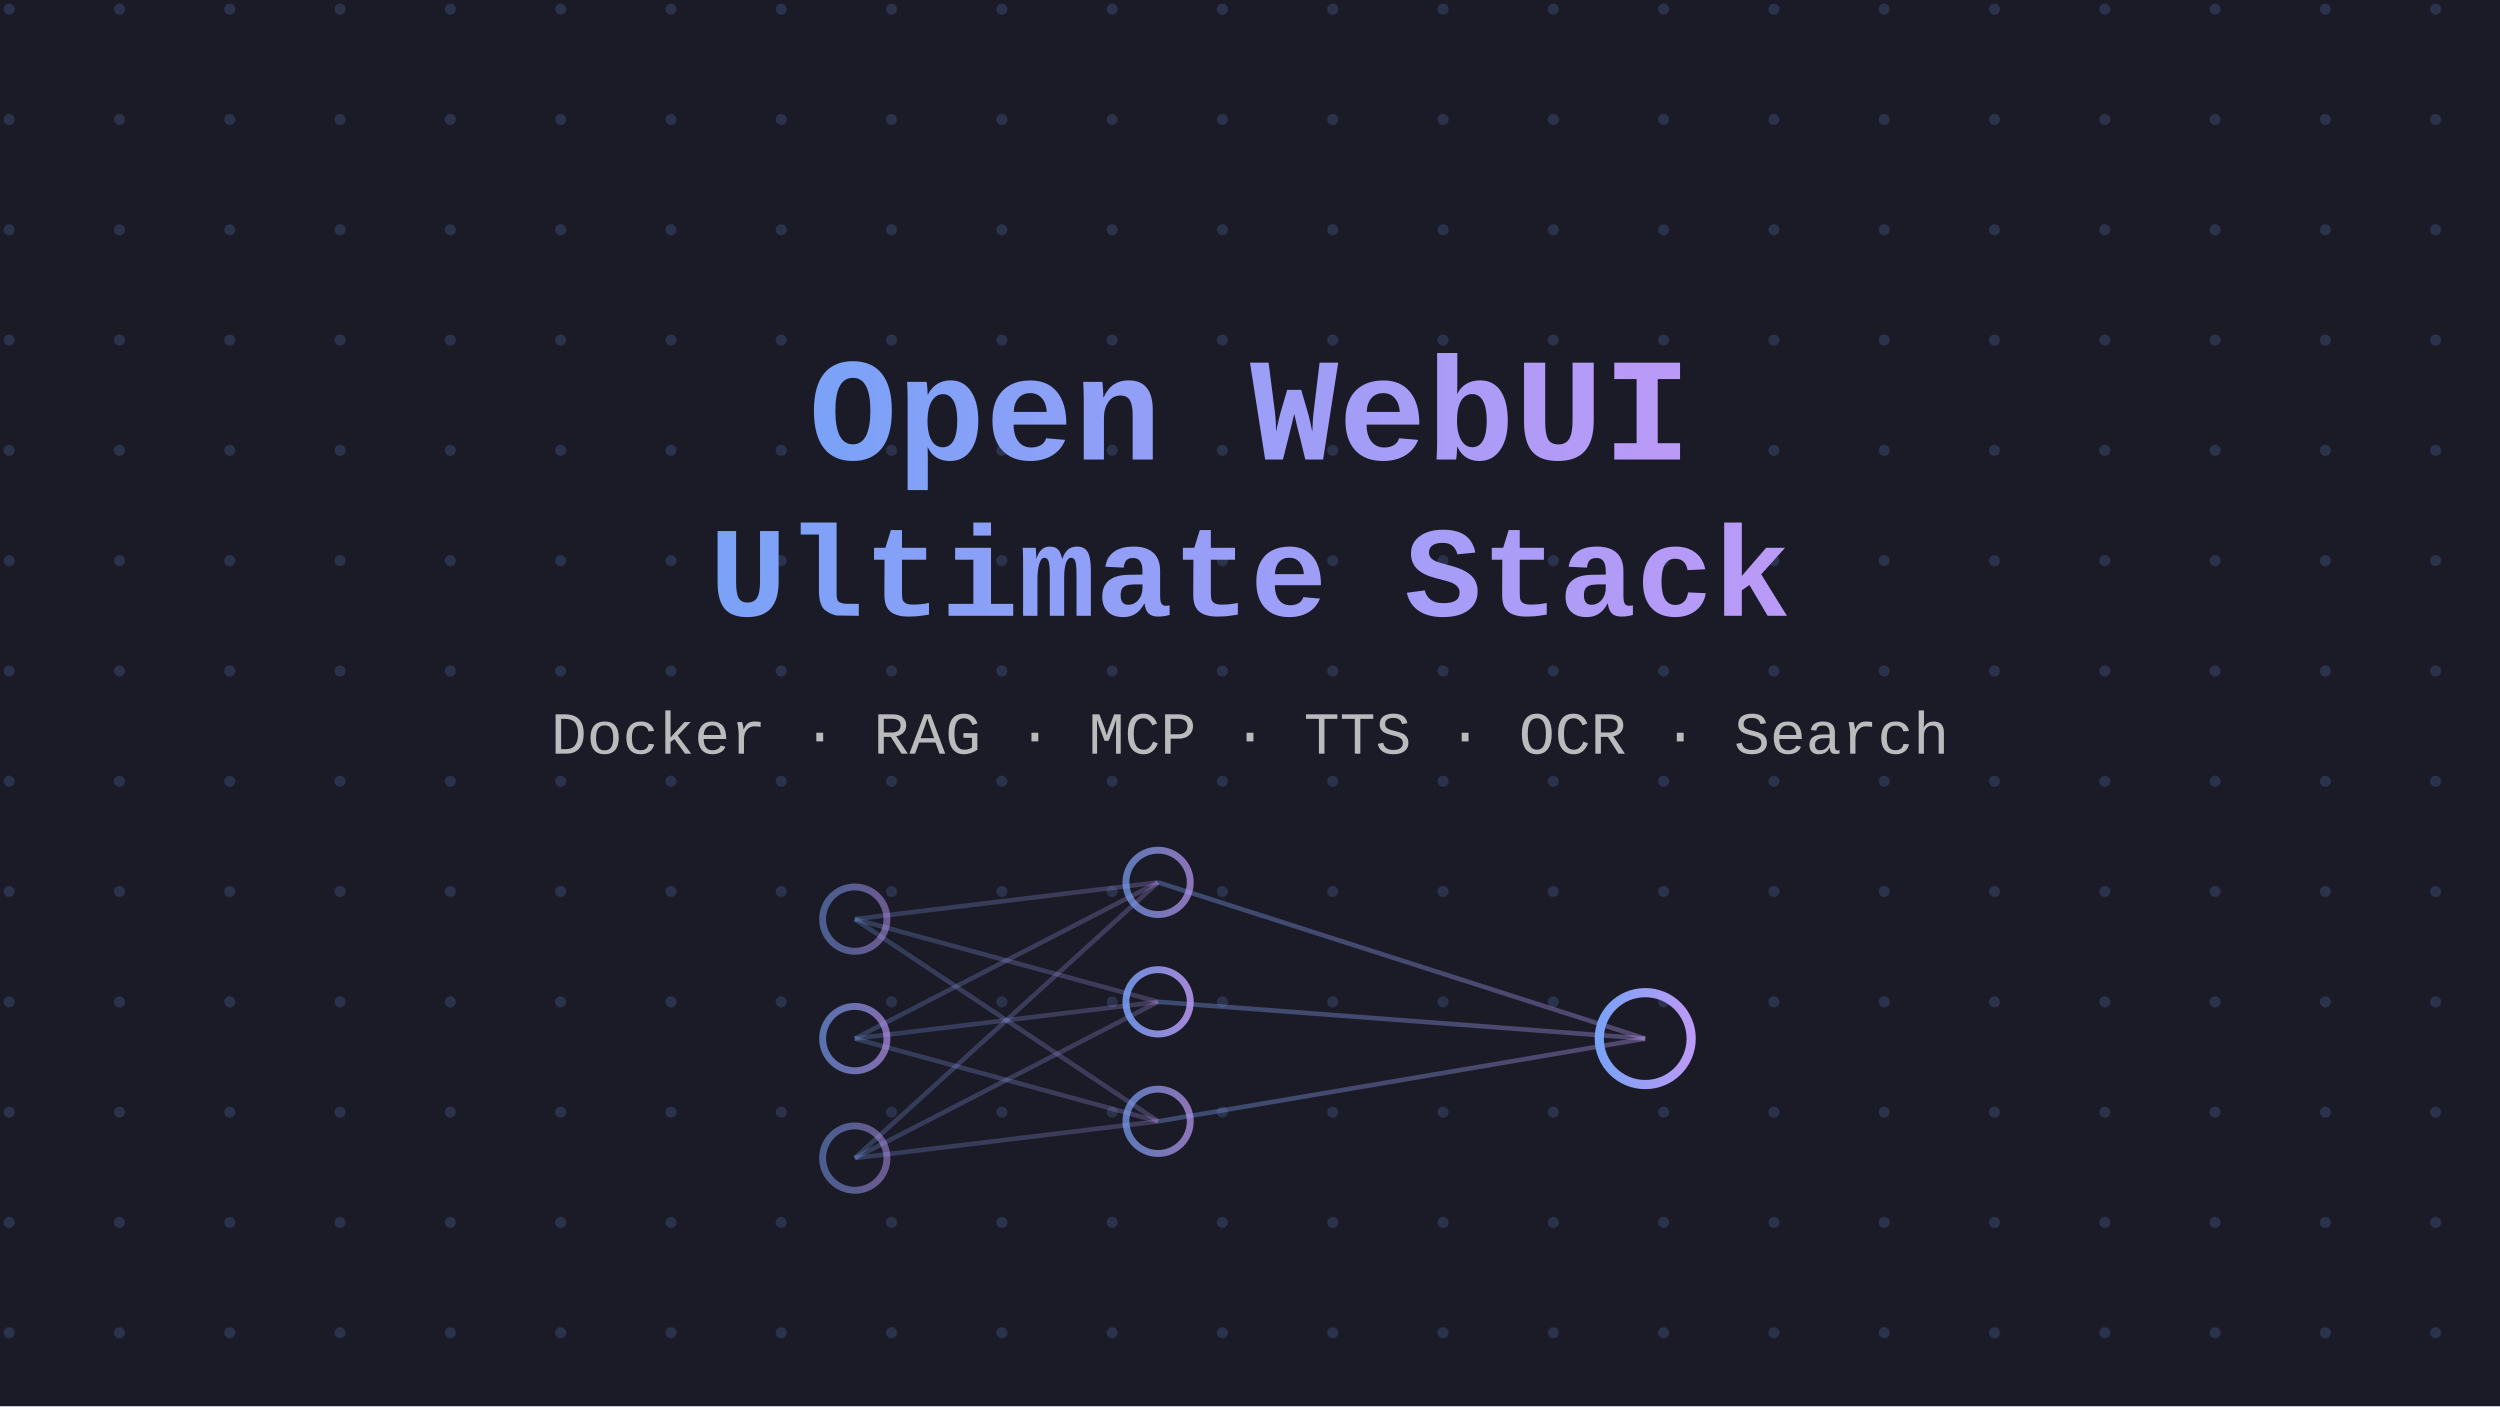
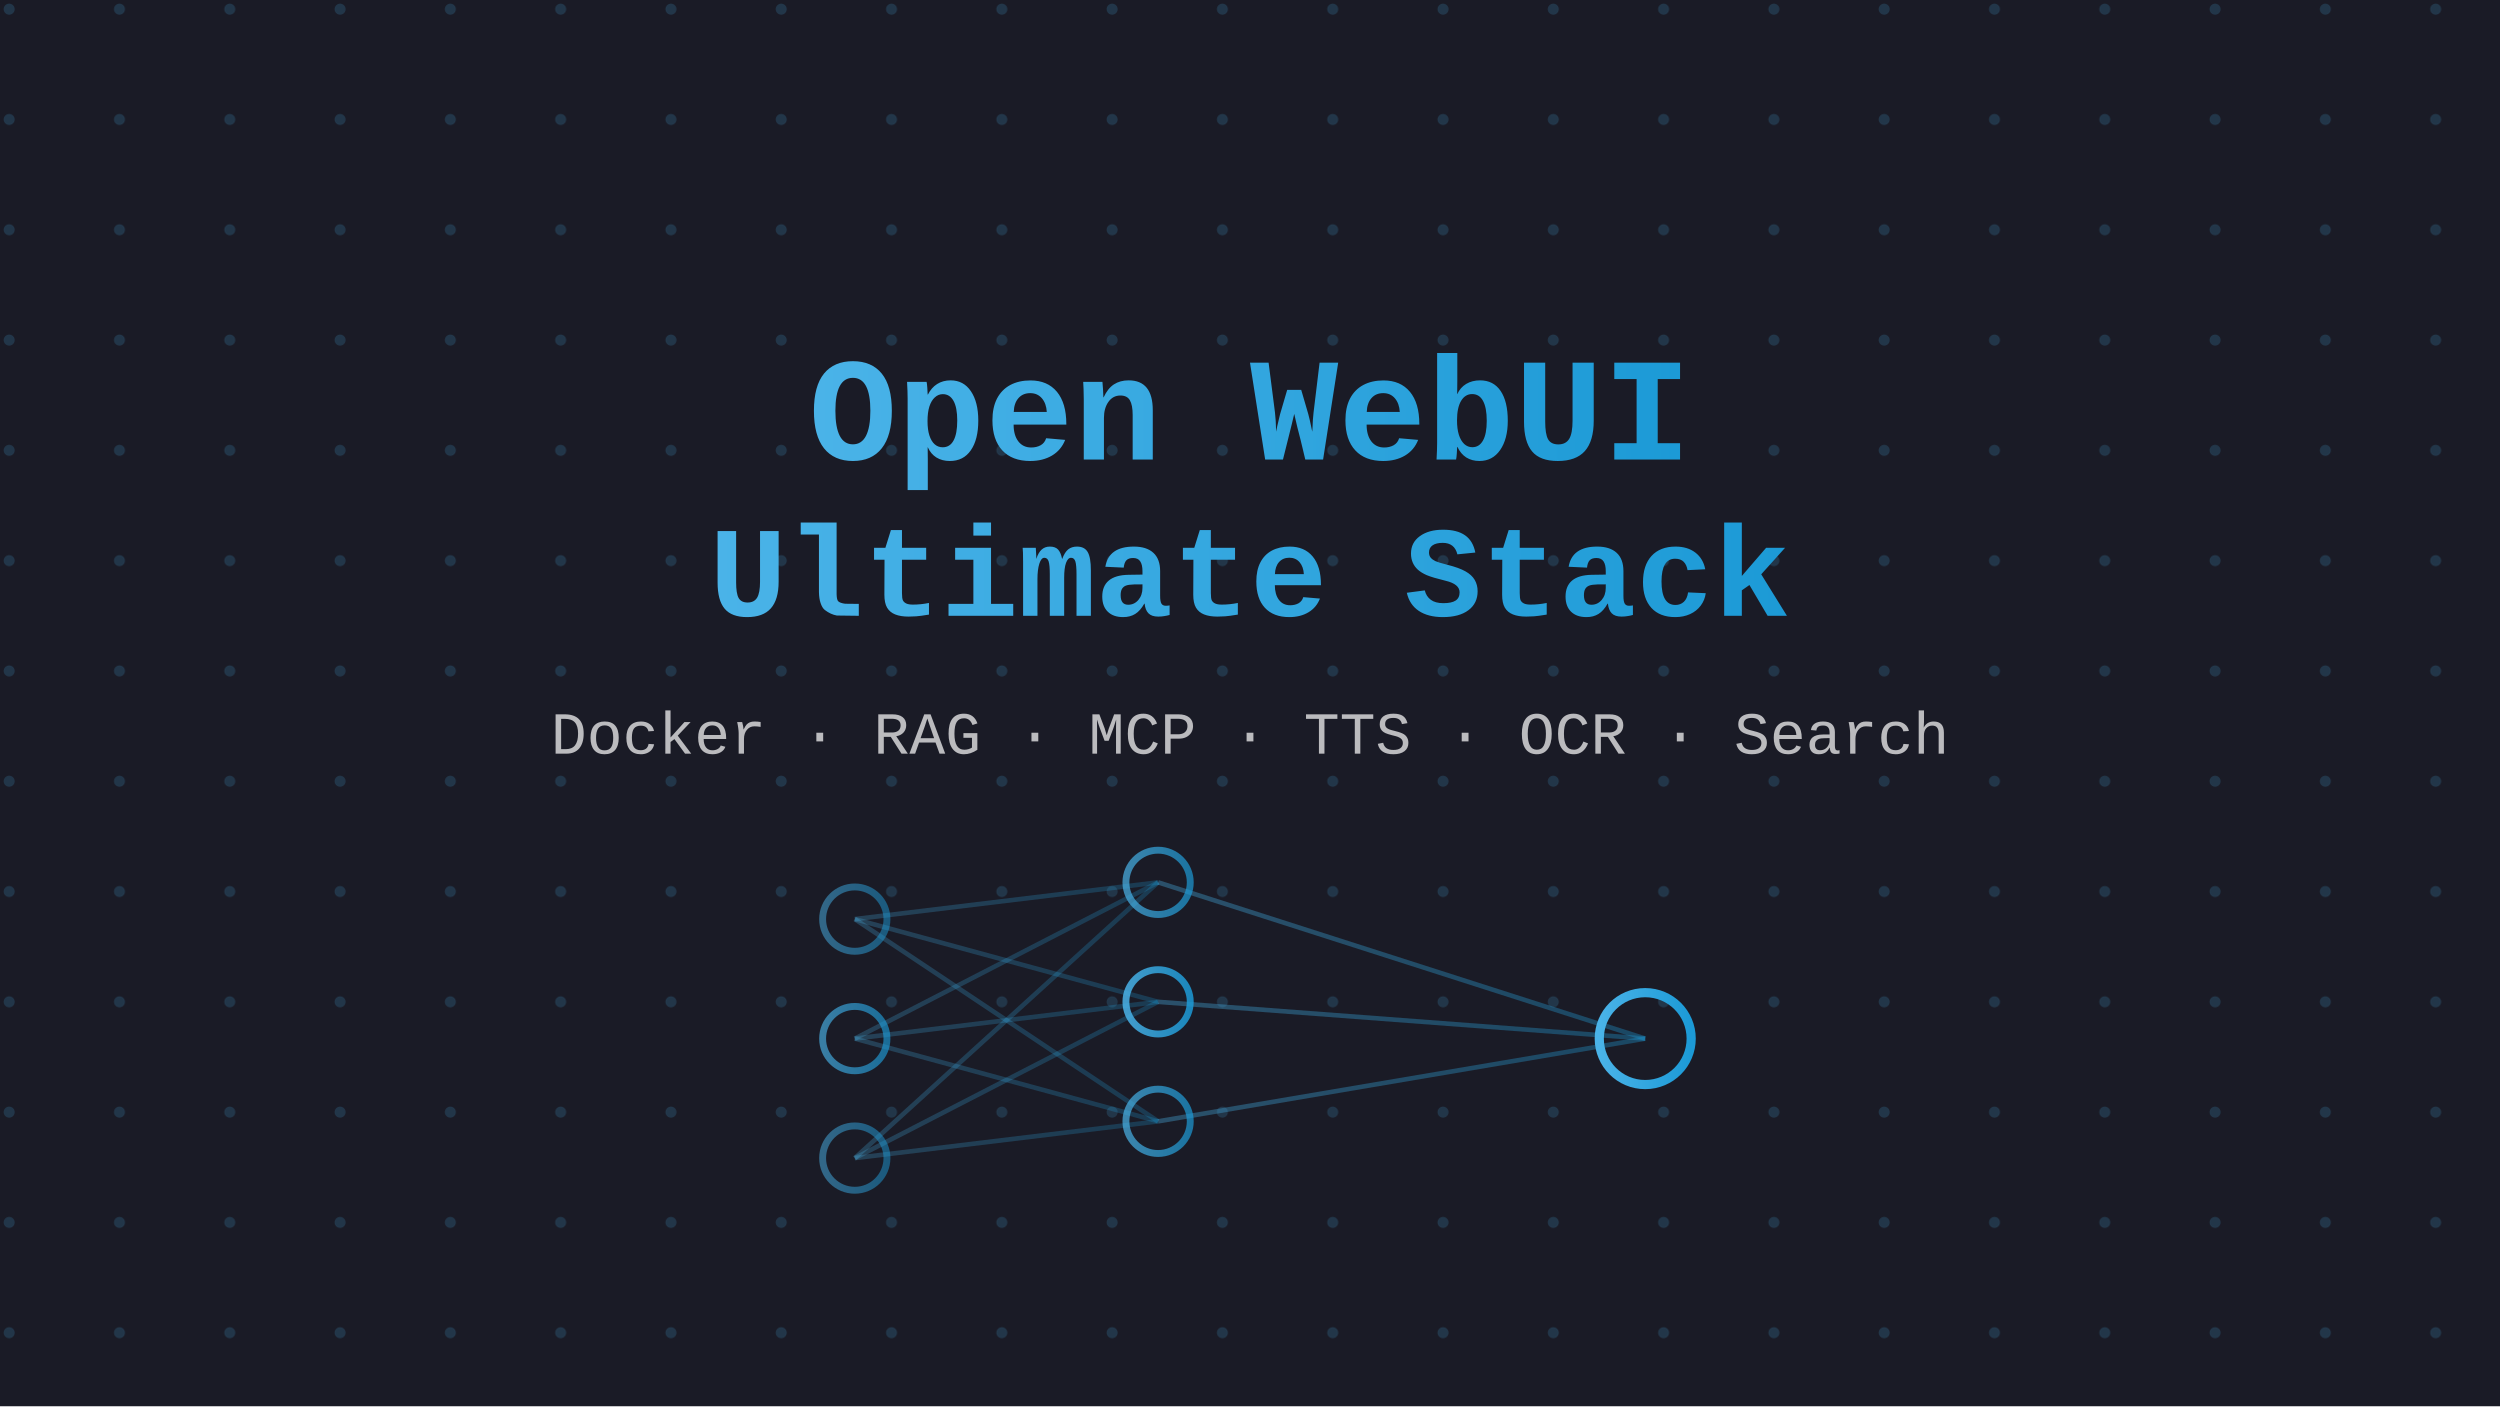
<svg xmlns="http://www.w3.org/2000/svg" width="544" height="306">
  <defs>
    <linearGradient id="grad3" x1="0%" y1="0%" x2="100%" y2="0%">
-       <stop offset="0%" style="stop-color:#7aa2f7;stop-opacity:1" />
-       <stop offset="100%" style="stop-color:#bb9af7;stop-opacity:1" />
+       <stop offset="0%" style="stop-color:#4ab3e8;stop-opacity:1" />
+       <stop offset="100%" style="stop-color:#1c9ad6;stop-opacity:1" />
    </linearGradient>
    <pattern id="dots3" x="0" y="0" width="24" height="24" patternUnits="userSpaceOnUse">
-       <circle cx="2" cy="2" r="1.2" fill="#7aa2f7" opacity="0.18" />
+       <circle cx="2" cy="2" r="1.2" fill="#4ab3e8" opacity="0.18" />
    </pattern>
  </defs>
  <rect width="544" height="306" fill="#1a1b26" />
  <rect width="544" height="306" fill="url(#dots3)" />
  <text x="272" y="100" font-family="monospace, 'Courier New', Courier" font-size="32" font-weight="700" fill="url(#grad3)" text-anchor="middle">Open WebUI</text>
  <text x="272" y="134" font-family="monospace, 'Courier New', Courier" font-size="28" font-weight="700" fill="url(#grad3)" text-anchor="middle">Ultimate Stack</text>
  <text x="272" y="164" font-family="monospace, 'Courier New', Courier" font-size="13" fill="rgba(255,255,255,0.7)" text-anchor="middle">Docker · RAG · MCP · TTS · OCR · Search</text>
  <line x1="186" y1="200" x2="252" y2="192" stroke="url(#grad3)" stroke-width="1" opacity="0.25" />
  <line x1="186" y1="200" x2="252" y2="218" stroke="url(#grad3)" stroke-width="1" opacity="0.25" />
  <line x1="186" y1="200" x2="252" y2="244" stroke="url(#grad3)" stroke-width="1" opacity="0.25" />
  <line x1="186" y1="226" x2="252" y2="192" stroke="url(#grad3)" stroke-width="1" opacity="0.25" />
  <line x1="186" y1="226" x2="252" y2="218" stroke="url(#grad3)" stroke-width="1" opacity="0.25" />
  <line x1="186" y1="226" x2="252" y2="244" stroke="url(#grad3)" stroke-width="1" opacity="0.25" />
  <line x1="186" y1="252" x2="252" y2="192" stroke="url(#grad3)" stroke-width="1" opacity="0.25" />
  <line x1="186" y1="252" x2="252" y2="218" stroke="url(#grad3)" stroke-width="1" opacity="0.25" />
  <line x1="186" y1="252" x2="252" y2="244" stroke="url(#grad3)" stroke-width="1" opacity="0.25" />
  <line x1="252" y1="192" x2="358" y2="226" stroke="url(#grad3)" stroke-width="1" opacity="0.35" />
  <line x1="252" y1="218" x2="358" y2="226" stroke="url(#grad3)" stroke-width="1" opacity="0.35" />
  <line x1="252" y1="244" x2="358" y2="226" stroke="url(#grad3)" stroke-width="1" opacity="0.35" />
  <circle cx="186" cy="200" r="7" fill="none" stroke="url(#grad3)" stroke-width="1.5" opacity="0.5" />
  <circle cx="186" cy="226" r="7" fill="none" stroke="url(#grad3)" stroke-width="1.5" opacity="0.65" />
  <circle cx="186" cy="252" r="7" fill="none" stroke="url(#grad3)" stroke-width="1.5" opacity="0.5" />
  <circle cx="252" cy="192" r="7" fill="none" stroke="url(#grad3)" stroke-width="1.5" opacity="0.7" />
  <circle cx="252" cy="218" r="7" fill="none" stroke="url(#grad3)" stroke-width="1.5" opacity="0.85" />
  <circle cx="252" cy="244" r="7" fill="none" stroke="url(#grad3)" stroke-width="1.5" opacity="0.7" />
  <circle cx="358" cy="226" r="10" fill="none" stroke="url(#grad3)" stroke-width="2" opacity="1" />
</svg>
